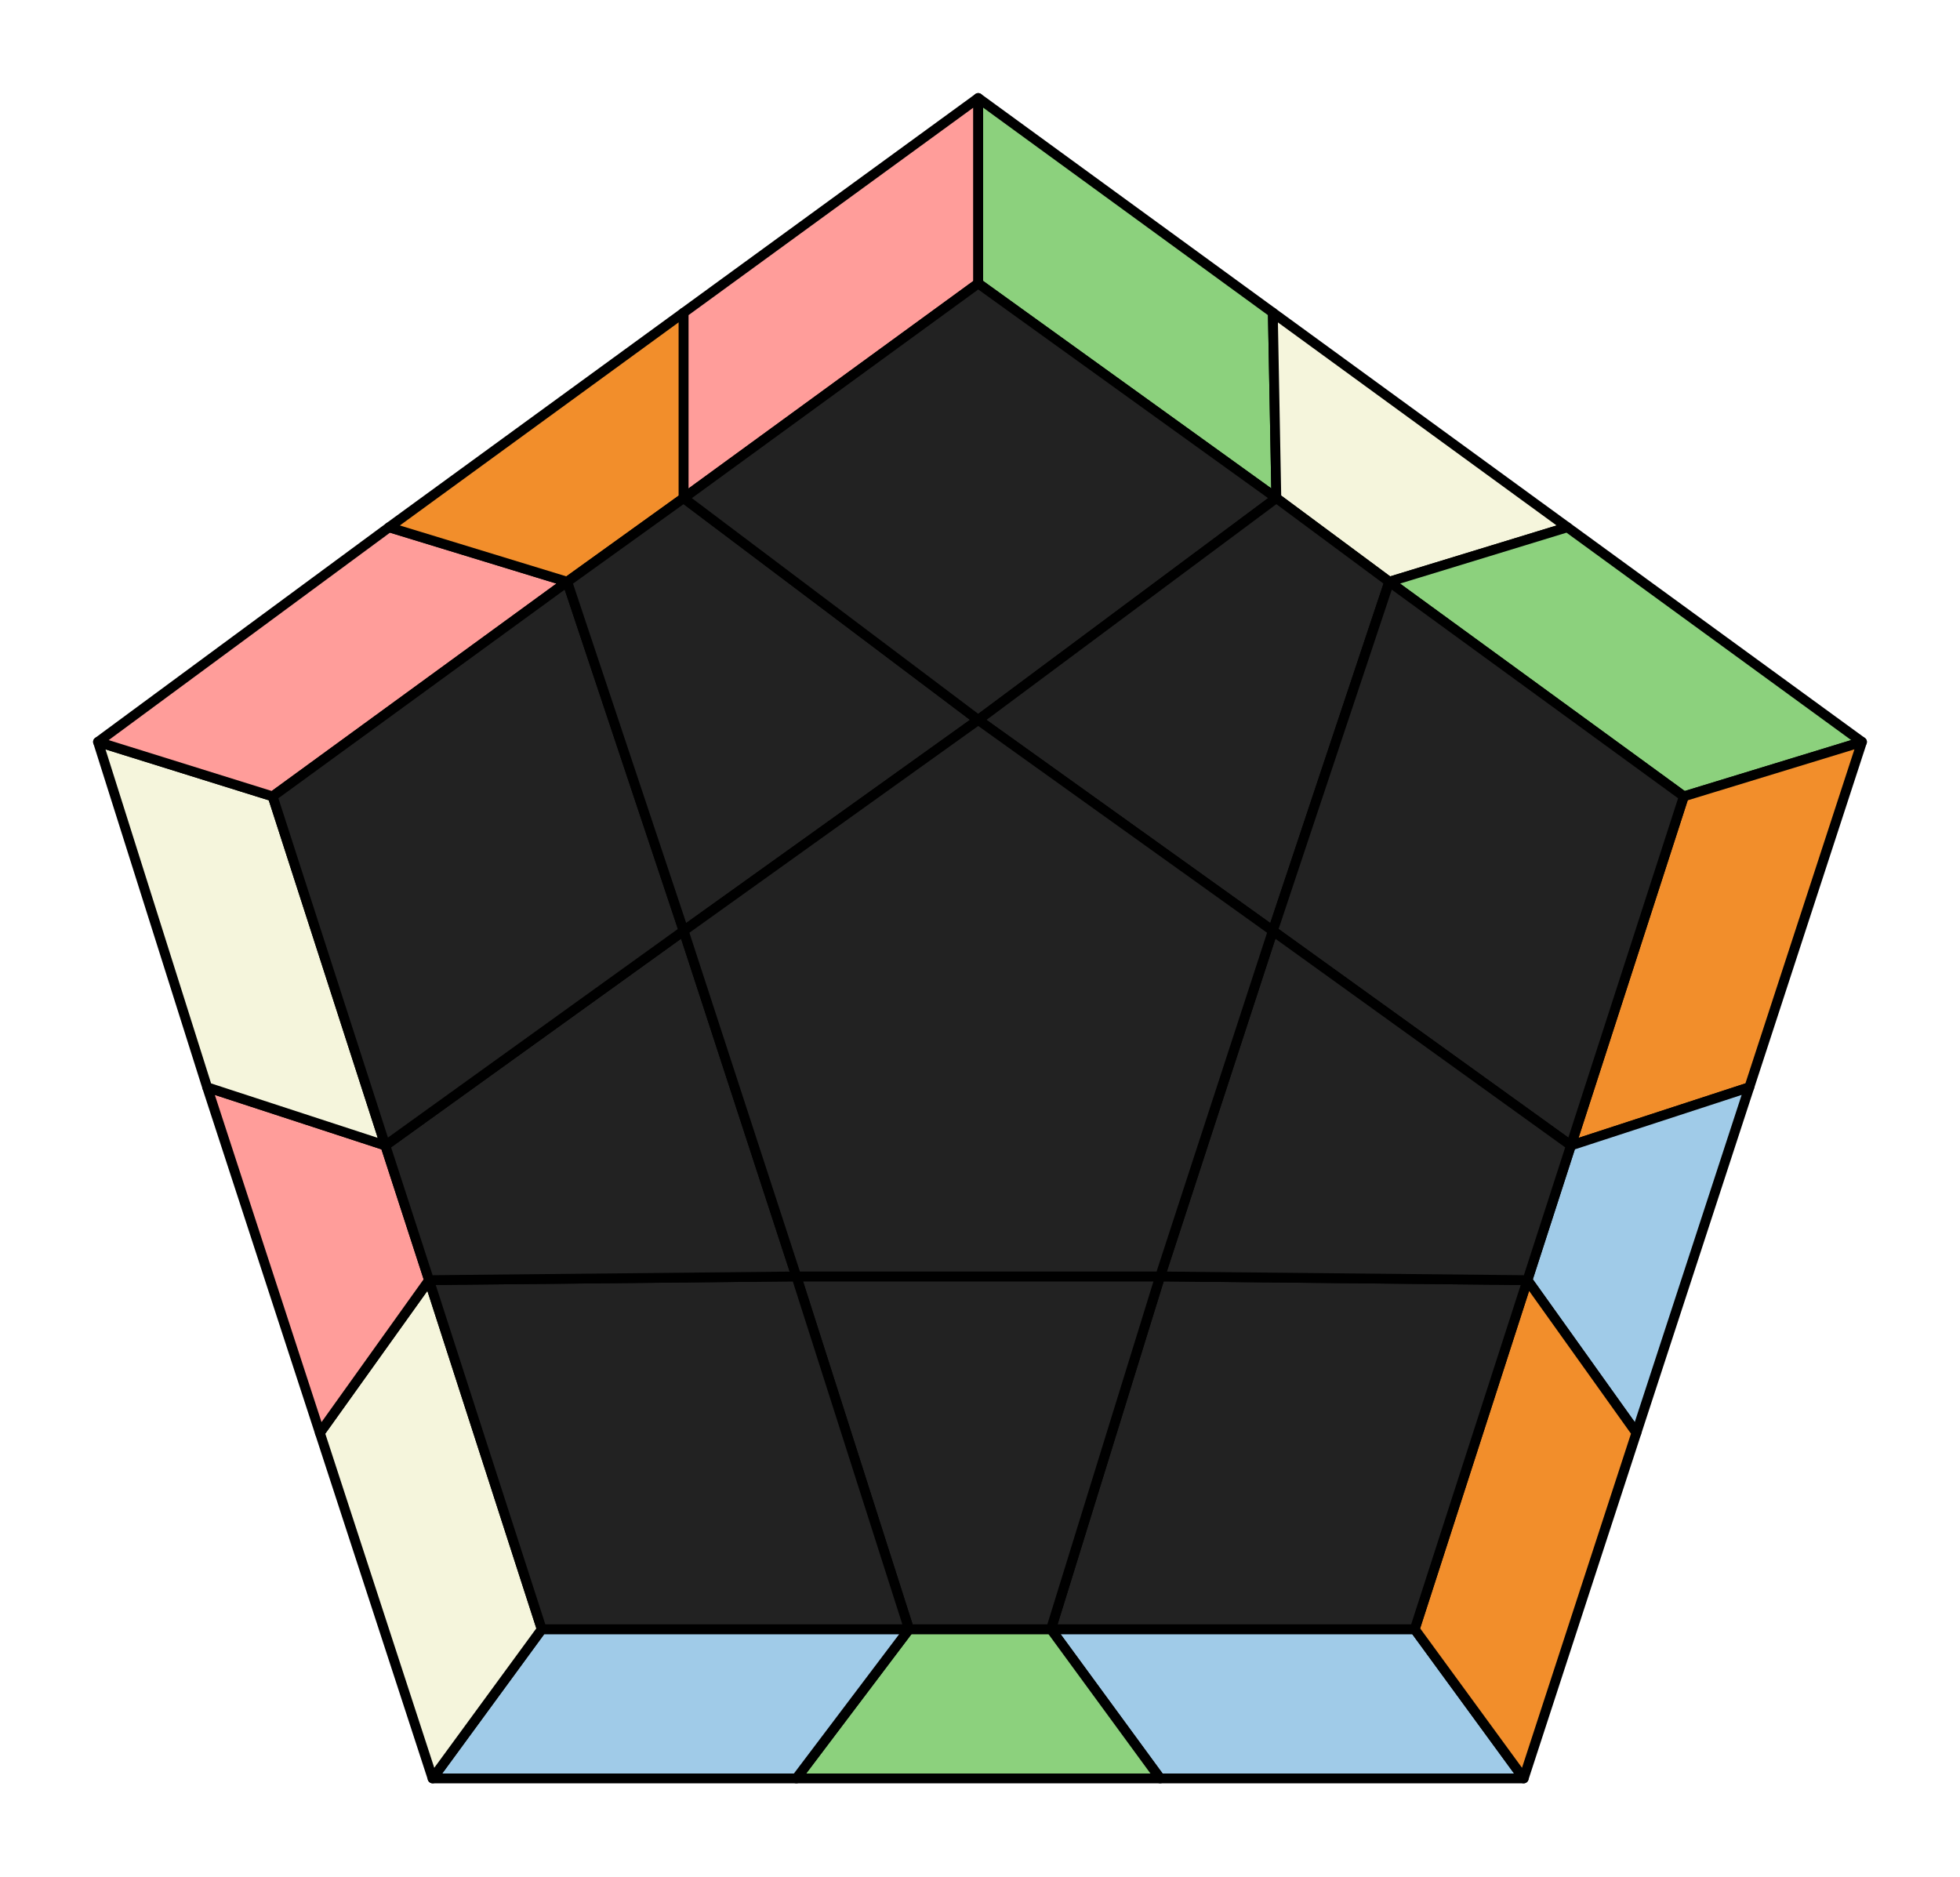
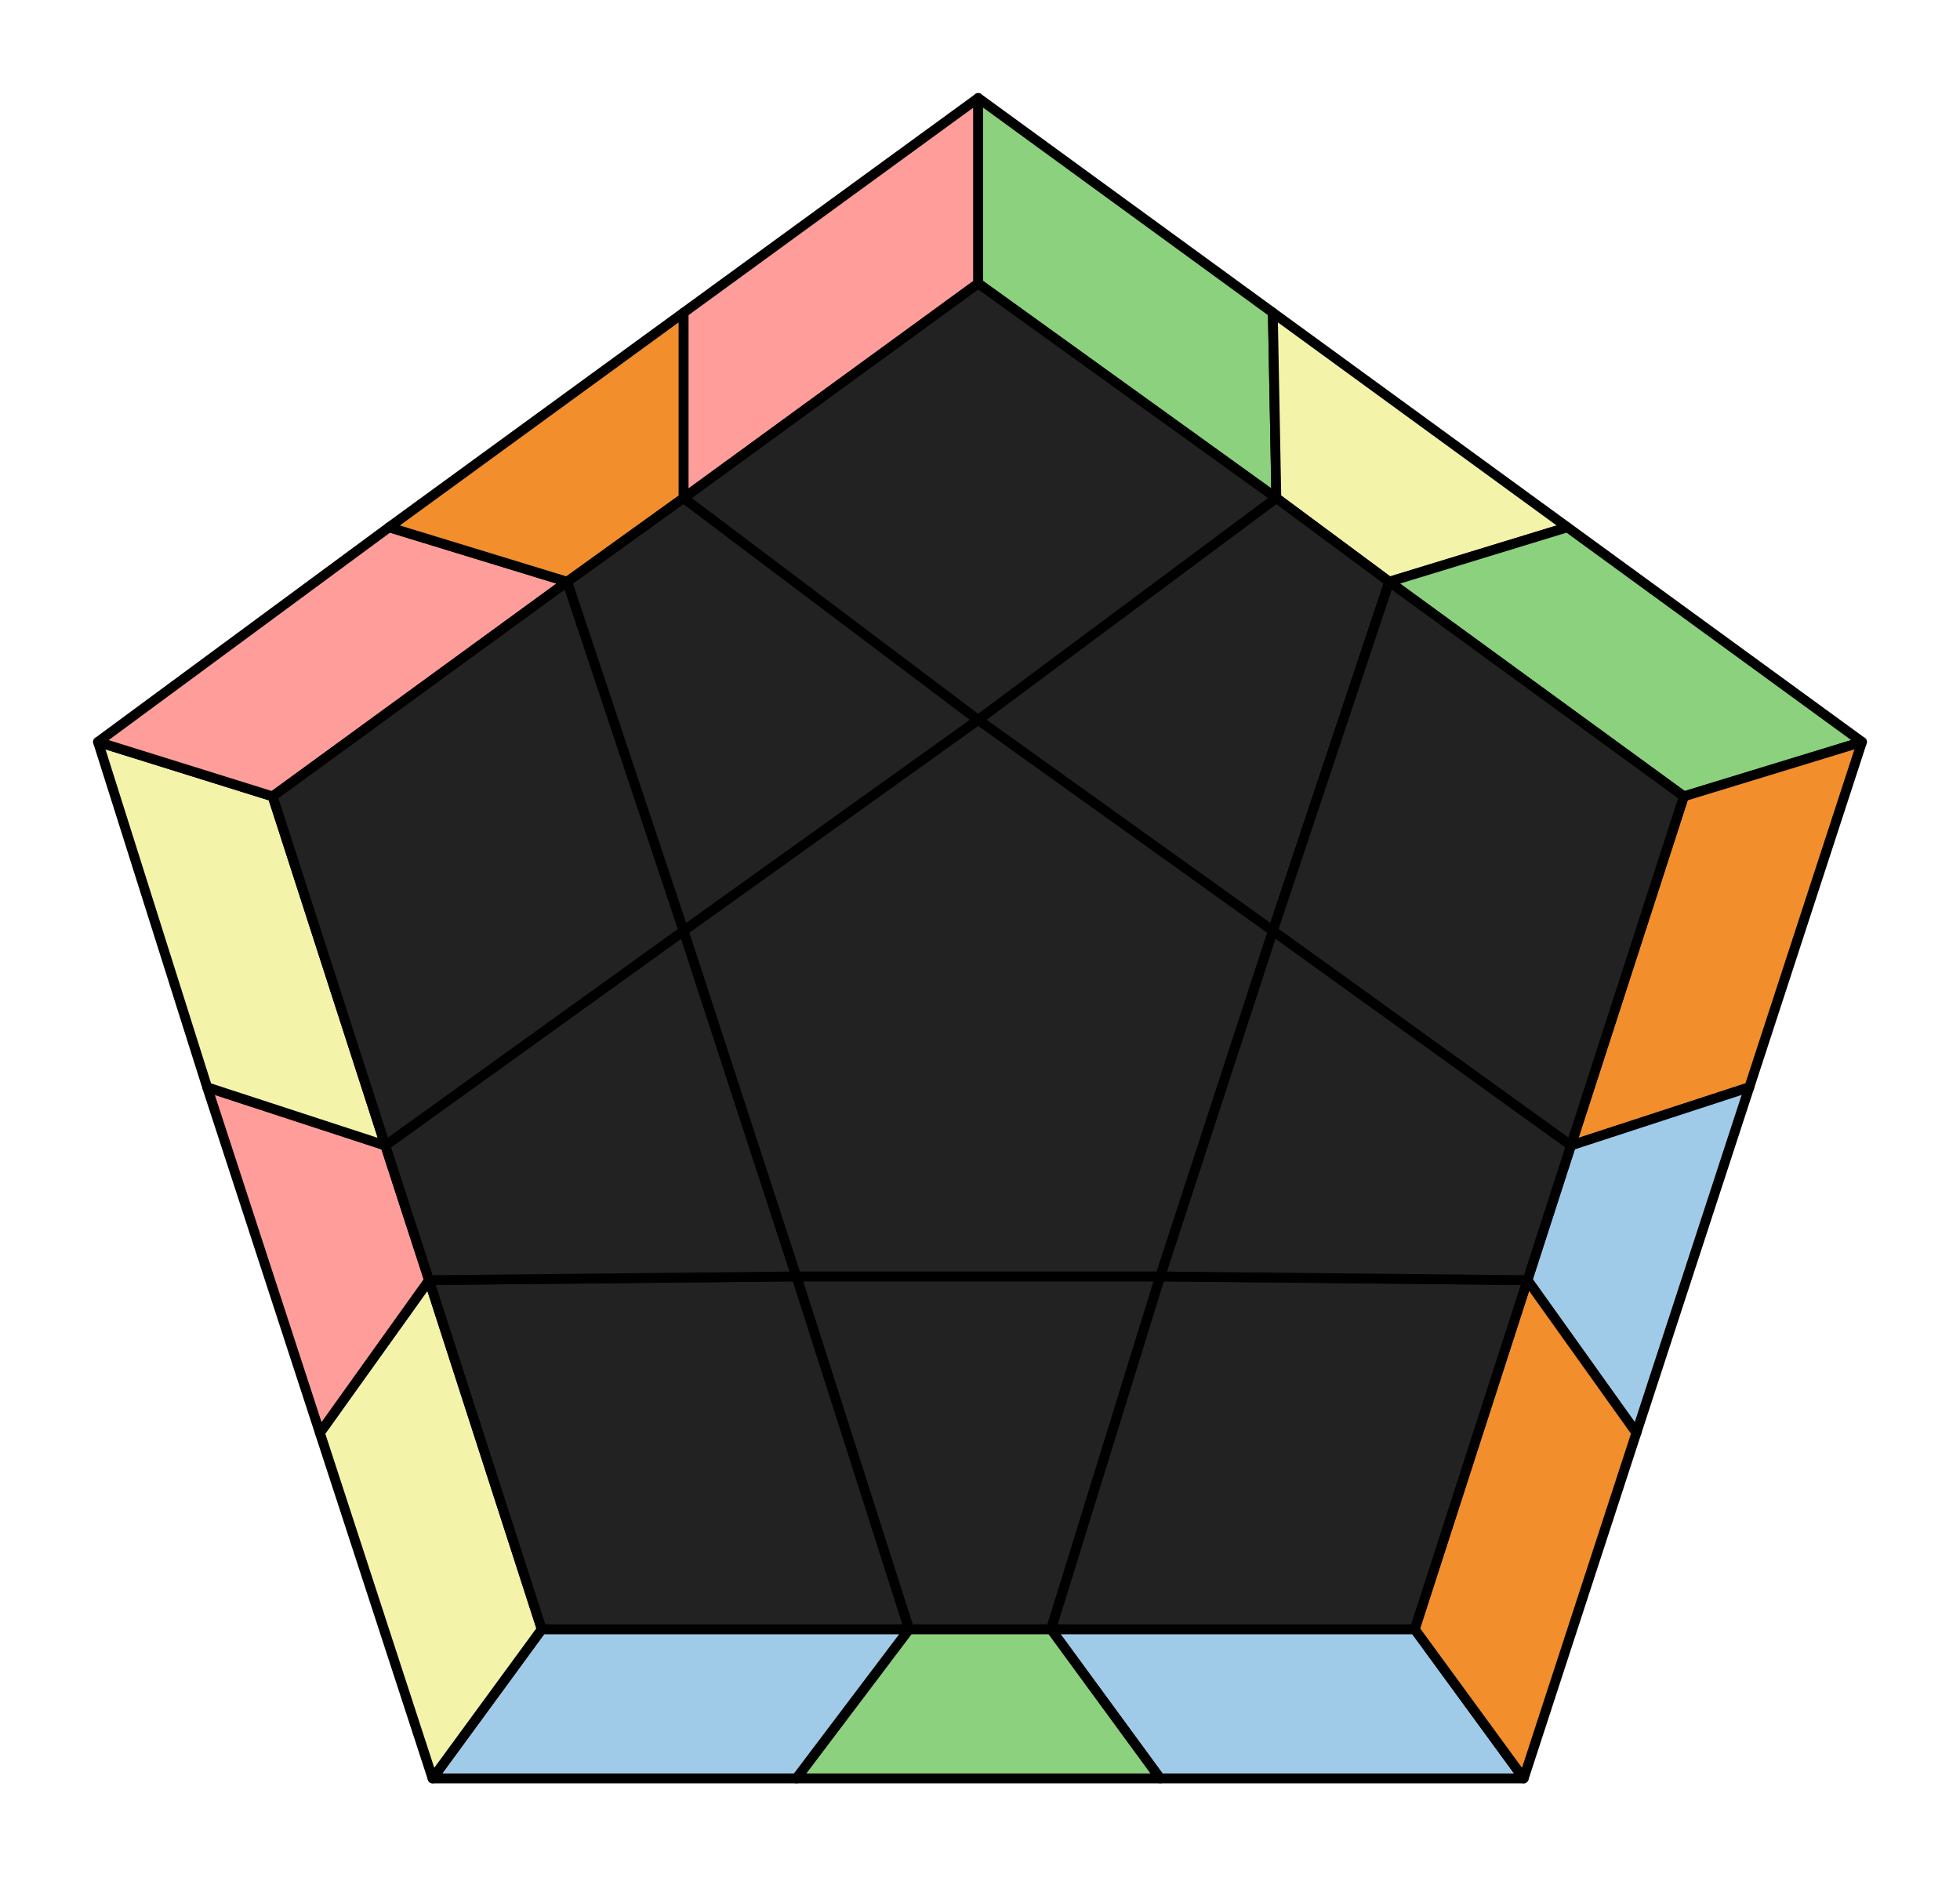
<svg xmlns="http://www.w3.org/2000/svg" viewBox="0 0 100.0 95.732">
  <style>
polygon { stroke: black; stroke-width: 0.5px; stroke-linejoin: round;}
</style>
  <polygon fill="#A0CBE8" points="77.74 90.73 59.19 90.73 53.62 83.12 72.18 83.12" />
  <polygon fill="#8CD17D" points="59.19 90.73 40.63 90.73 46.38 83.12 53.62 83.12" />
  <polygon fill="#A0CBE8" points="40.63 90.73 22.07 90.73 27.64 83.12 46.38 83.12" />
-   <polygon fill="beige" points="22.07 90.73 16.32 73.10 21.89 65.31 27.64 83.12" />
+   <polygon fill="#f4f3aa" points="22.07 90.73 16.32 73.10 21.89 65.31 27.64 83.12" />
  <polygon fill="#FF9D9A" points="16.32 73.10 10.57 55.47 19.66 58.44 21.89 65.31" />
-   <polygon fill="beige" points="10.57 55.47 5.00 37.85 13.91 40.63 19.66 58.44" />
+   <polygon fill="#f4f3aa" points="10.57 55.47 5.00 37.85 13.91 40.63 19.66 58.44" />
  <polygon fill="#FF9D9A" points="5.00 37.85 19.85 26.90 28.94 29.68 13.91 40.63" />
  <polygon fill="#F28E2B" points="19.85 26.90 34.88 15.95 34.88 25.41 28.94 29.68" />
  <polygon fill="#FF9D9A" points="34.88 15.95 49.91 5.00 49.91 14.46 34.88 25.41" />
  <polygon fill="#8CD17D" points="49.91 5.00 64.94 15.95 65.12 25.41 49.91 14.46" />
-   <polygon fill="beige" points="64.94 15.95 79.97 26.90 70.88 29.68 65.12 25.41" />
+   <polygon fill="#f4f3aa" points="64.94 15.95 79.97 26.90 70.88 29.68 65.12 25.41" />
  <polygon fill="#8CD17D" points="79.97 26.90 95.00 37.85 85.91 40.63 70.88 29.68" />
  <polygon fill="#F28E2B" points="95.00 37.85 89.25 55.47 80.15 58.44 85.91 40.63" />
  <polygon fill="#A0CBE8" points="89.25 55.47 83.49 73.10 77.93 65.31 80.15 58.44" />
  <polygon fill="#F28E2B" points="83.49 73.10 77.74 90.73 72.18 83.12 77.93 65.31" />
  <polygon fill="#222" points="72.18 83.12 53.62 83.12 59.19 65.12 77.93 65.31" />
  <polygon fill="#222" points="53.62 83.12 46.38 83.12 40.63 65.12 59.19 65.12" />
  <polygon fill="#222" points="27.64 83.12 21.89 65.31 40.63 65.12 46.38 83.12" />
  <polygon fill="#222" points="21.89 65.31 19.66 58.44 34.88 47.49 40.63 65.12" />
  <polygon fill="#222" points="13.91 40.63 28.94 29.68 34.88 47.49 19.66 58.44" />
  <polygon fill="#222" points="28.94 29.68 34.88 25.41 49.91 36.73 34.88 47.49" />
  <polygon fill="#222" points="49.91 14.46 65.12 25.41 49.91 36.73 34.88 25.41" />
  <polygon fill="#222" points="65.12 25.41 70.88 29.68 64.94 47.49 49.91 36.73" />
  <polygon fill="#222" points="85.91 40.63 80.15 58.44 64.94 47.49 70.88 29.68" />
  <polygon fill="#222" points="80.15 58.44 77.93 65.31 59.19 65.12 64.94 47.49" />
  <polygon fill="#222" points="59.19 65.12 40.63 65.12 34.88 47.49 49.91 36.73 64.94 47.49" />
</svg>
